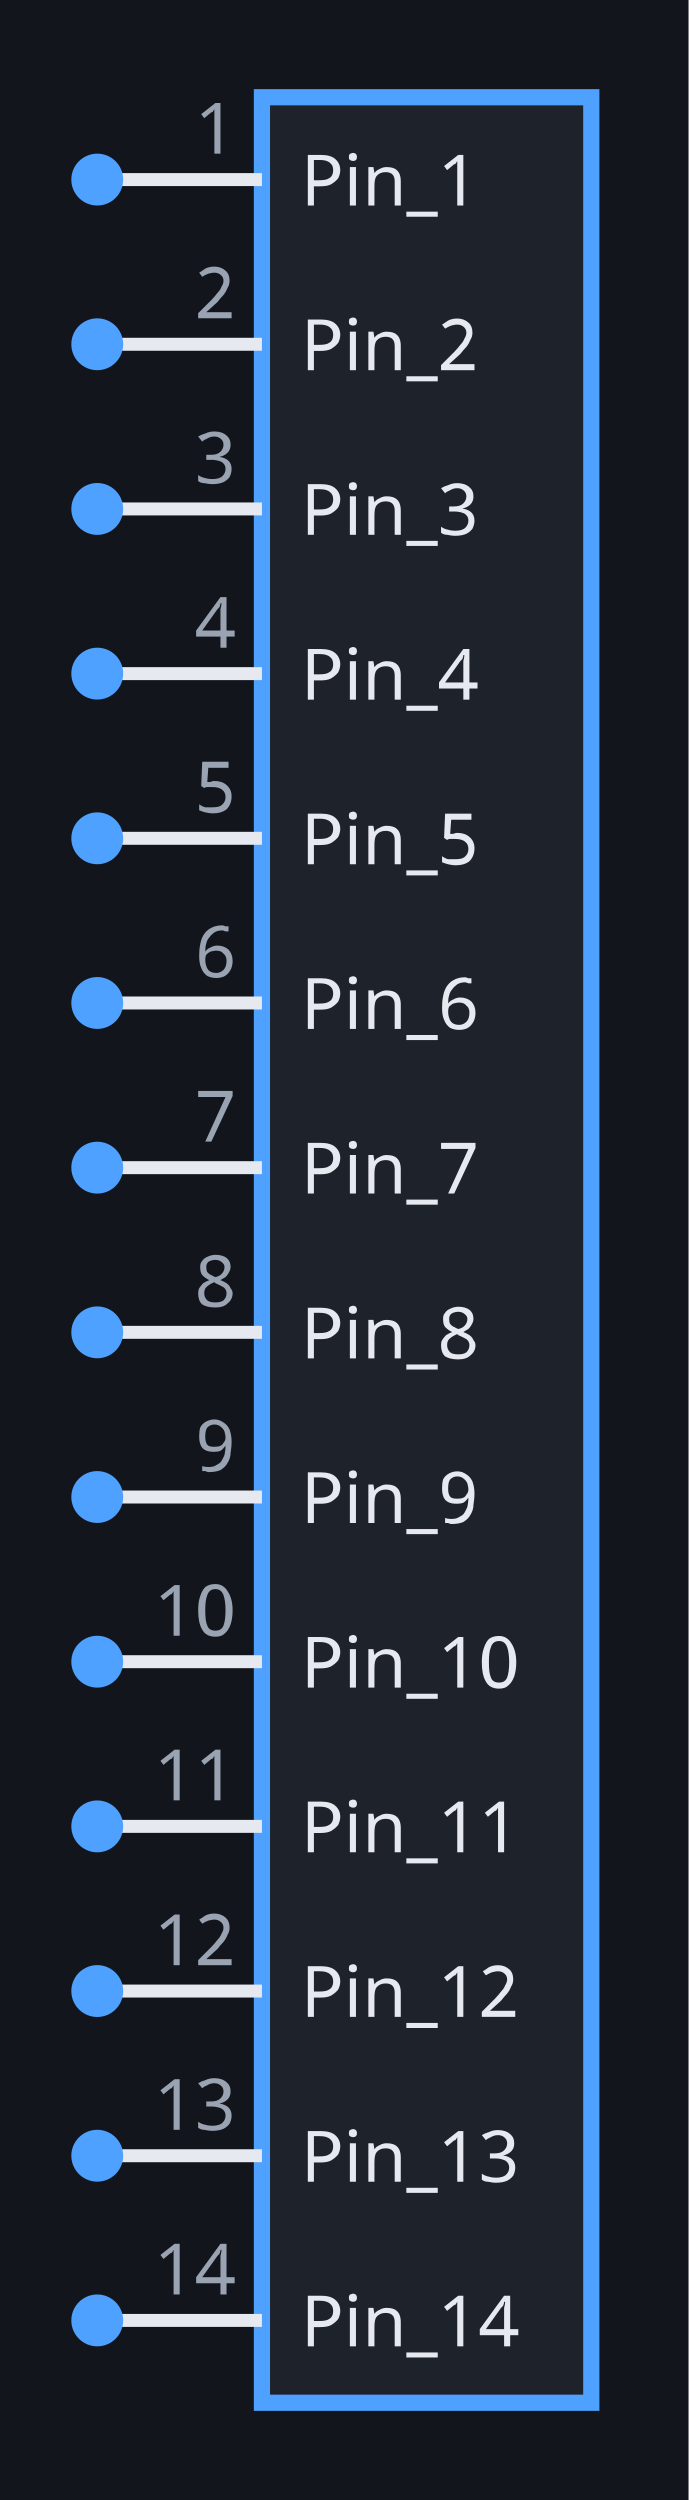
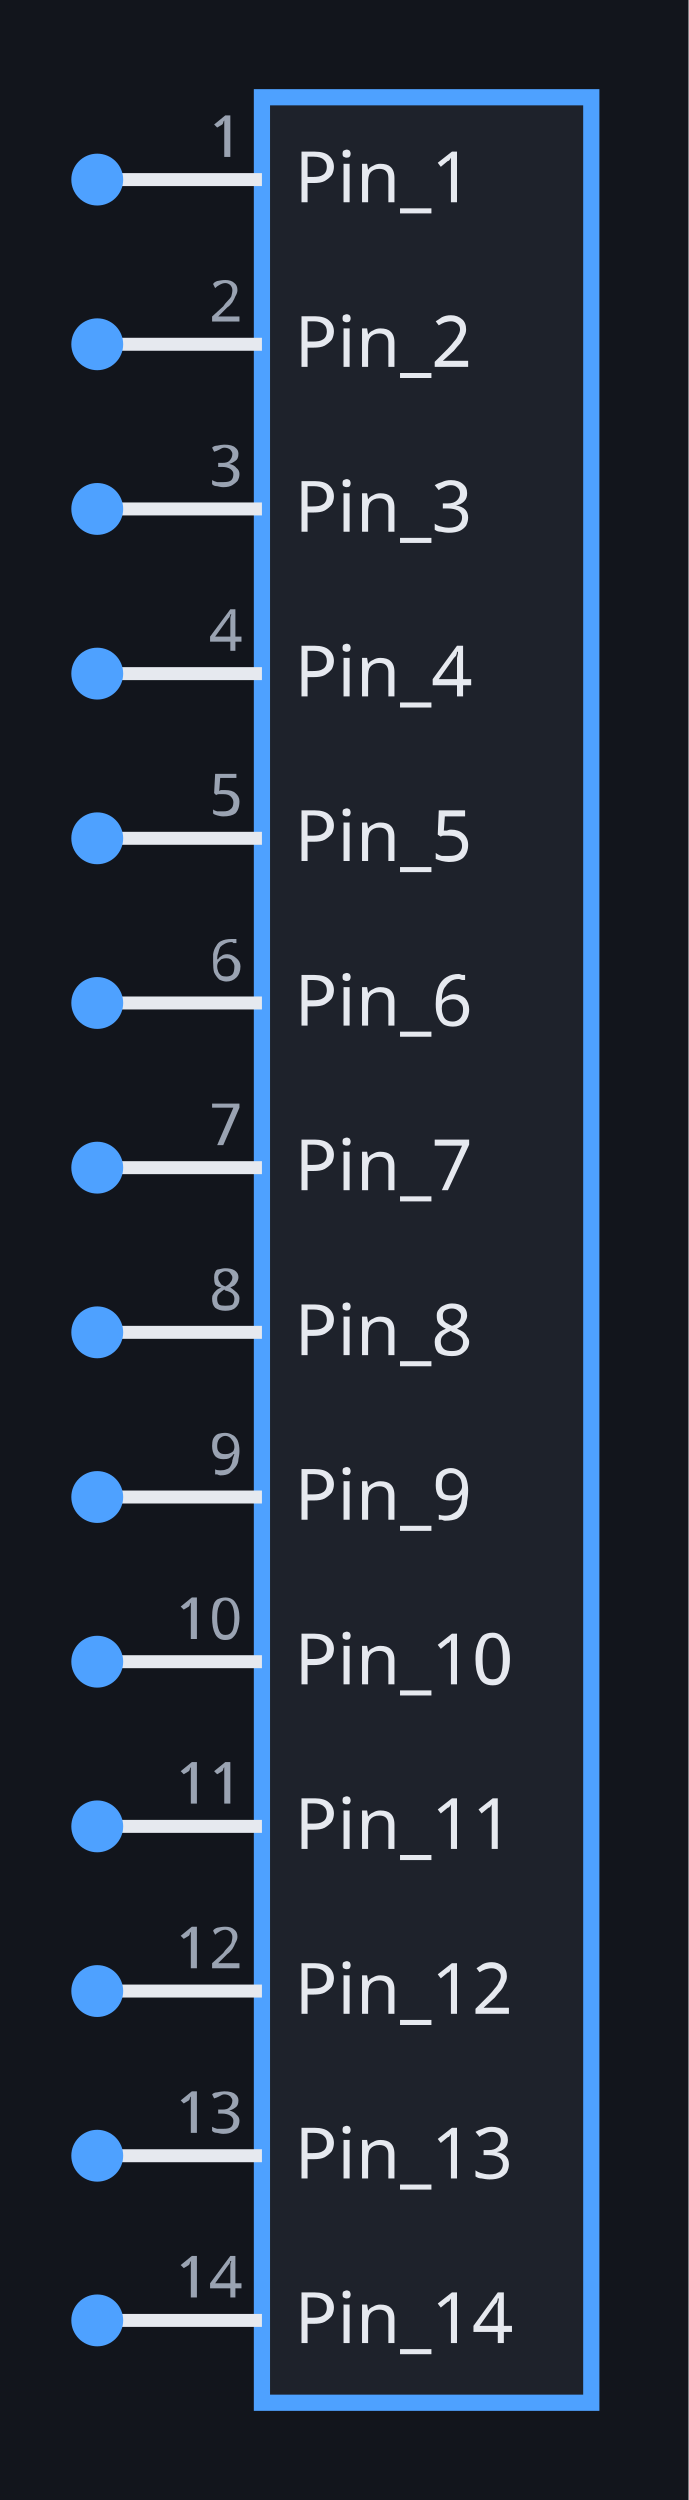
<svg xmlns="http://www.w3.org/2000/svg" viewBox="-6.58 -19.28 10.62 38.56" preserveAspectRatio="xMidYMid meet" style="width:100%;height:100%">
  <rect x="-6.58" y="-19.28" width="10.62" height="38.56" fill="#12151c" />
  <rect x="-2.540" y="-17.780" width="5.080" height="35.560" fill="#1e222b" stroke="#4ea1ff" stroke-width="0.25" />
  <line x1="-5.080" y1="-16.510" x2="-2.540" y2="-16.510" stroke="#e6e9ef" stroke-width="0.2" />
  <circle cx="-5.080" cy="-16.510" r="0.4" fill="#4ea1ff" />
-   <text x="-2.940" y="-16.910" fill="#9aa3b2" font-size="1.1" text-anchor="end" font-family="sans-serif">1</text>
-   <text x="-1.940" y="-16.110" fill="#e6e9ef" font-size="1.1" text-anchor="start" font-family="sans-serif">Pin_1</text>
+   <text x="-2.040" y="-16.160" fill="#e6e9ef" font-size="1.1" text-anchor="start" font-family="sans-serif">Pin_1</text>
+   <text x="-2.840" y="-16.860" fill="#9aa3b2" font-size="0.9" text-anchor="end" font-family="sans-serif">1</text>
  <line x1="-5.080" y1="-13.970" x2="-2.540" y2="-13.970" stroke="#e6e9ef" stroke-width="0.2" />
  <circle cx="-5.080" cy="-13.970" r="0.4" fill="#4ea1ff" />
-   <text x="-2.940" y="-14.370" fill="#9aa3b2" font-size="1.1" text-anchor="end" font-family="sans-serif">2</text>
-   <text x="-1.940" y="-13.570" fill="#e6e9ef" font-size="1.1" text-anchor="start" font-family="sans-serif">Pin_2</text>
+   <text x="-2.040" y="-13.620" fill="#e6e9ef" font-size="1.1" text-anchor="start" font-family="sans-serif">Pin_2</text>
+   <text x="-2.840" y="-14.320" fill="#9aa3b2" font-size="0.9" text-anchor="end" font-family="sans-serif">2</text>
  <line x1="-5.080" y1="-11.430" x2="-2.540" y2="-11.430" stroke="#e6e9ef" stroke-width="0.2" />
  <circle cx="-5.080" cy="-11.430" r="0.4" fill="#4ea1ff" />
-   <text x="-2.940" y="-11.830" fill="#9aa3b2" font-size="1.1" text-anchor="end" font-family="sans-serif">3</text>
-   <text x="-1.940" y="-11.030" fill="#e6e9ef" font-size="1.1" text-anchor="start" font-family="sans-serif">Pin_3</text>
+   <text x="-2.040" y="-11.080" fill="#e6e9ef" font-size="1.1" text-anchor="start" font-family="sans-serif">Pin_3</text>
+   <text x="-2.840" y="-11.780" fill="#9aa3b2" font-size="0.9" text-anchor="end" font-family="sans-serif">3</text>
  <line x1="-5.080" y1="-8.890" x2="-2.540" y2="-8.890" stroke="#e6e9ef" stroke-width="0.2" />
  <circle cx="-5.080" cy="-8.890" r="0.4" fill="#4ea1ff" />
-   <text x="-2.940" y="-9.290" fill="#9aa3b2" font-size="1.1" text-anchor="end" font-family="sans-serif">4</text>
-   <text x="-1.940" y="-8.490" fill="#e6e9ef" font-size="1.1" text-anchor="start" font-family="sans-serif">Pin_4</text>
+   <text x="-2.040" y="-8.540" fill="#e6e9ef" font-size="1.1" text-anchor="start" font-family="sans-serif">Pin_4</text>
+   <text x="-2.840" y="-9.240" fill="#9aa3b2" font-size="0.9" text-anchor="end" font-family="sans-serif">4</text>
  <line x1="-5.080" y1="-6.350" x2="-2.540" y2="-6.350" stroke="#e6e9ef" stroke-width="0.2" />
  <circle cx="-5.080" cy="-6.350" r="0.4" fill="#4ea1ff" />
-   <text x="-2.940" y="-6.750" fill="#9aa3b2" font-size="1.1" text-anchor="end" font-family="sans-serif">5</text>
-   <text x="-1.940" y="-5.950" fill="#e6e9ef" font-size="1.1" text-anchor="start" font-family="sans-serif">Pin_5</text>
+   <text x="-2.040" y="-6.000" fill="#e6e9ef" font-size="1.1" text-anchor="start" font-family="sans-serif">Pin_5</text>
+   <text x="-2.840" y="-6.700" fill="#9aa3b2" font-size="0.9" text-anchor="end" font-family="sans-serif">5</text>
  <line x1="-5.080" y1="-3.810" x2="-2.540" y2="-3.810" stroke="#e6e9ef" stroke-width="0.2" />
  <circle cx="-5.080" cy="-3.810" r="0.4" fill="#4ea1ff" />
-   <text x="-2.940" y="-4.210" fill="#9aa3b2" font-size="1.1" text-anchor="end" font-family="sans-serif">6</text>
-   <text x="-1.940" y="-3.410" fill="#e6e9ef" font-size="1.1" text-anchor="start" font-family="sans-serif">Pin_6</text>
+   <text x="-2.040" y="-3.460" fill="#e6e9ef" font-size="1.1" text-anchor="start" font-family="sans-serif">Pin_6</text>
+   <text x="-2.840" y="-4.160" fill="#9aa3b2" font-size="0.9" text-anchor="end" font-family="sans-serif">6</text>
  <line x1="-5.080" y1="-1.270" x2="-2.540" y2="-1.270" stroke="#e6e9ef" stroke-width="0.2" />
  <circle cx="-5.080" cy="-1.270" r="0.4" fill="#4ea1ff" />
-   <text x="-2.940" y="-1.670" fill="#9aa3b2" font-size="1.1" text-anchor="end" font-family="sans-serif">7</text>
-   <text x="-1.940" y="-0.870" fill="#e6e9ef" font-size="1.1" text-anchor="start" font-family="sans-serif">Pin_7</text>
+   <text x="-2.040" y="-0.920" fill="#e6e9ef" font-size="1.1" text-anchor="start" font-family="sans-serif">Pin_7</text>
+   <text x="-2.840" y="-1.620" fill="#9aa3b2" font-size="0.9" text-anchor="end" font-family="sans-serif">7</text>
  <line x1="-5.080" y1="1.270" x2="-2.540" y2="1.270" stroke="#e6e9ef" stroke-width="0.2" />
  <circle cx="-5.080" cy="1.270" r="0.4" fill="#4ea1ff" />
-   <text x="-2.940" y="0.870" fill="#9aa3b2" font-size="1.1" text-anchor="end" font-family="sans-serif">8</text>
-   <text x="-1.940" y="1.670" fill="#e6e9ef" font-size="1.1" text-anchor="start" font-family="sans-serif">Pin_8</text>
+   <text x="-2.040" y="1.620" fill="#e6e9ef" font-size="1.1" text-anchor="start" font-family="sans-serif">Pin_8</text>
+   <text x="-2.840" y="0.920" fill="#9aa3b2" font-size="0.9" text-anchor="end" font-family="sans-serif">8</text>
  <line x1="-5.080" y1="3.810" x2="-2.540" y2="3.810" stroke="#e6e9ef" stroke-width="0.2" />
  <circle cx="-5.080" cy="3.810" r="0.4" fill="#4ea1ff" />
-   <text x="-2.940" y="3.410" fill="#9aa3b2" font-size="1.1" text-anchor="end" font-family="sans-serif">9</text>
-   <text x="-1.940" y="4.210" fill="#e6e9ef" font-size="1.1" text-anchor="start" font-family="sans-serif">Pin_9</text>
+   <text x="-2.040" y="4.160" fill="#e6e9ef" font-size="1.1" text-anchor="start" font-family="sans-serif">Pin_9</text>
+   <text x="-2.840" y="3.460" fill="#9aa3b2" font-size="0.9" text-anchor="end" font-family="sans-serif">9</text>
  <line x1="-5.080" y1="6.350" x2="-2.540" y2="6.350" stroke="#e6e9ef" stroke-width="0.2" />
  <circle cx="-5.080" cy="6.350" r="0.4" fill="#4ea1ff" />
-   <text x="-2.940" y="5.950" fill="#9aa3b2" font-size="1.1" text-anchor="end" font-family="sans-serif">10</text>
-   <text x="-1.940" y="6.750" fill="#e6e9ef" font-size="1.1" text-anchor="start" font-family="sans-serif">Pin_10</text>
+   <text x="-2.040" y="6.700" fill="#e6e9ef" font-size="1.1" text-anchor="start" font-family="sans-serif">Pin_10</text>
+   <text x="-2.840" y="6.000" fill="#9aa3b2" font-size="0.9" text-anchor="end" font-family="sans-serif">10</text>
  <line x1="-5.080" y1="8.890" x2="-2.540" y2="8.890" stroke="#e6e9ef" stroke-width="0.2" />
  <circle cx="-5.080" cy="8.890" r="0.4" fill="#4ea1ff" />
-   <text x="-2.940" y="8.490" fill="#9aa3b2" font-size="1.1" text-anchor="end" font-family="sans-serif">11</text>
-   <text x="-1.940" y="9.290" fill="#e6e9ef" font-size="1.1" text-anchor="start" font-family="sans-serif">Pin_11</text>
+   <text x="-2.040" y="9.240" fill="#e6e9ef" font-size="1.1" text-anchor="start" font-family="sans-serif">Pin_11</text>
+   <text x="-2.840" y="8.540" fill="#9aa3b2" font-size="0.9" text-anchor="end" font-family="sans-serif">11</text>
  <line x1="-5.080" y1="11.430" x2="-2.540" y2="11.430" stroke="#e6e9ef" stroke-width="0.2" />
  <circle cx="-5.080" cy="11.430" r="0.4" fill="#4ea1ff" />
-   <text x="-2.940" y="11.030" fill="#9aa3b2" font-size="1.1" text-anchor="end" font-family="sans-serif">12</text>
-   <text x="-1.940" y="11.830" fill="#e6e9ef" font-size="1.1" text-anchor="start" font-family="sans-serif">Pin_12</text>
+   <text x="-2.040" y="11.780" fill="#e6e9ef" font-size="1.1" text-anchor="start" font-family="sans-serif">Pin_12</text>
+   <text x="-2.840" y="11.080" fill="#9aa3b2" font-size="0.9" text-anchor="end" font-family="sans-serif">12</text>
  <line x1="-5.080" y1="13.970" x2="-2.540" y2="13.970" stroke="#e6e9ef" stroke-width="0.2" />
  <circle cx="-5.080" cy="13.970" r="0.4" fill="#4ea1ff" />
-   <text x="-2.940" y="13.570" fill="#9aa3b2" font-size="1.1" text-anchor="end" font-family="sans-serif">13</text>
-   <text x="-1.940" y="14.370" fill="#e6e9ef" font-size="1.1" text-anchor="start" font-family="sans-serif">Pin_13</text>
+   <text x="-2.040" y="14.320" fill="#e6e9ef" font-size="1.1" text-anchor="start" font-family="sans-serif">Pin_13</text>
+   <text x="-2.840" y="13.620" fill="#9aa3b2" font-size="0.9" text-anchor="end" font-family="sans-serif">13</text>
  <line x1="-5.080" y1="16.510" x2="-2.540" y2="16.510" stroke="#e6e9ef" stroke-width="0.2" />
  <circle cx="-5.080" cy="16.510" r="0.4" fill="#4ea1ff" />
-   <text x="-2.940" y="16.110" fill="#9aa3b2" font-size="1.1" text-anchor="end" font-family="sans-serif">14</text>
-   <text x="-1.940" y="16.910" fill="#e6e9ef" font-size="1.1" text-anchor="start" font-family="sans-serif">Pin_14</text>
+   <text x="-2.040" y="16.860" fill="#e6e9ef" font-size="1.1" text-anchor="start" font-family="sans-serif">Pin_14</text>
+   <text x="-2.840" y="16.160" fill="#9aa3b2" font-size="0.9" text-anchor="end" font-family="sans-serif">14</text>
</svg>
